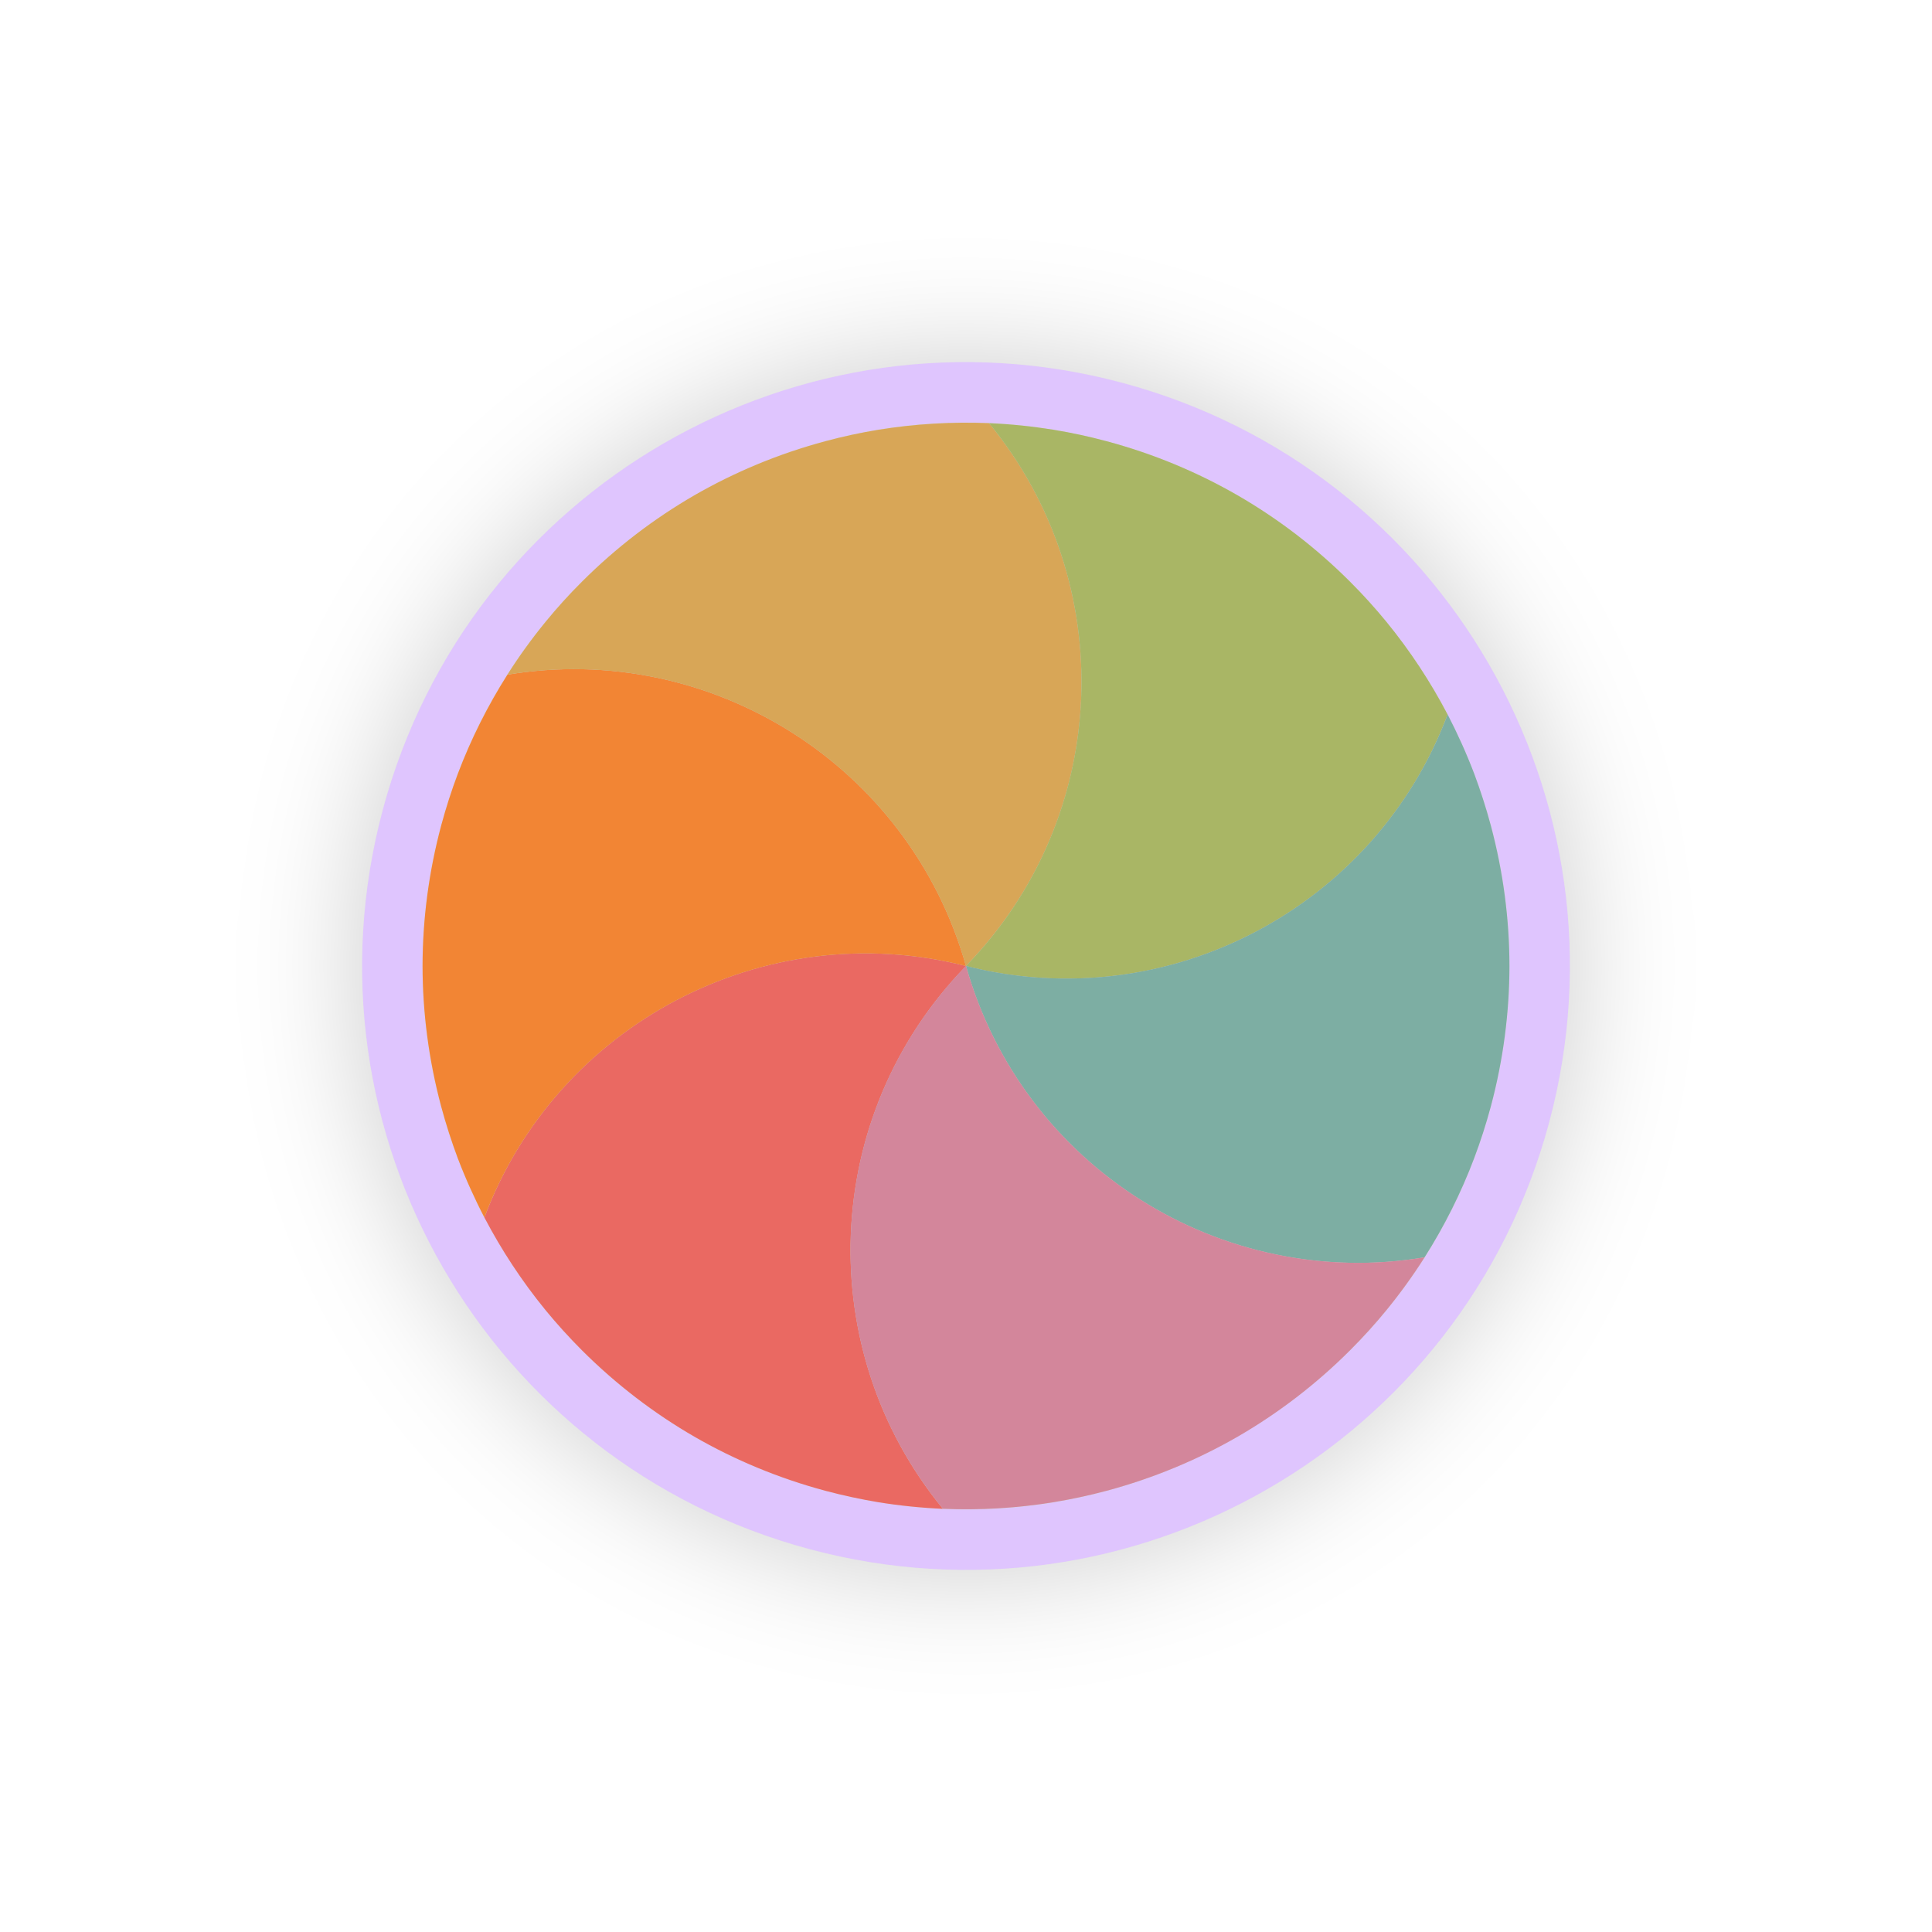
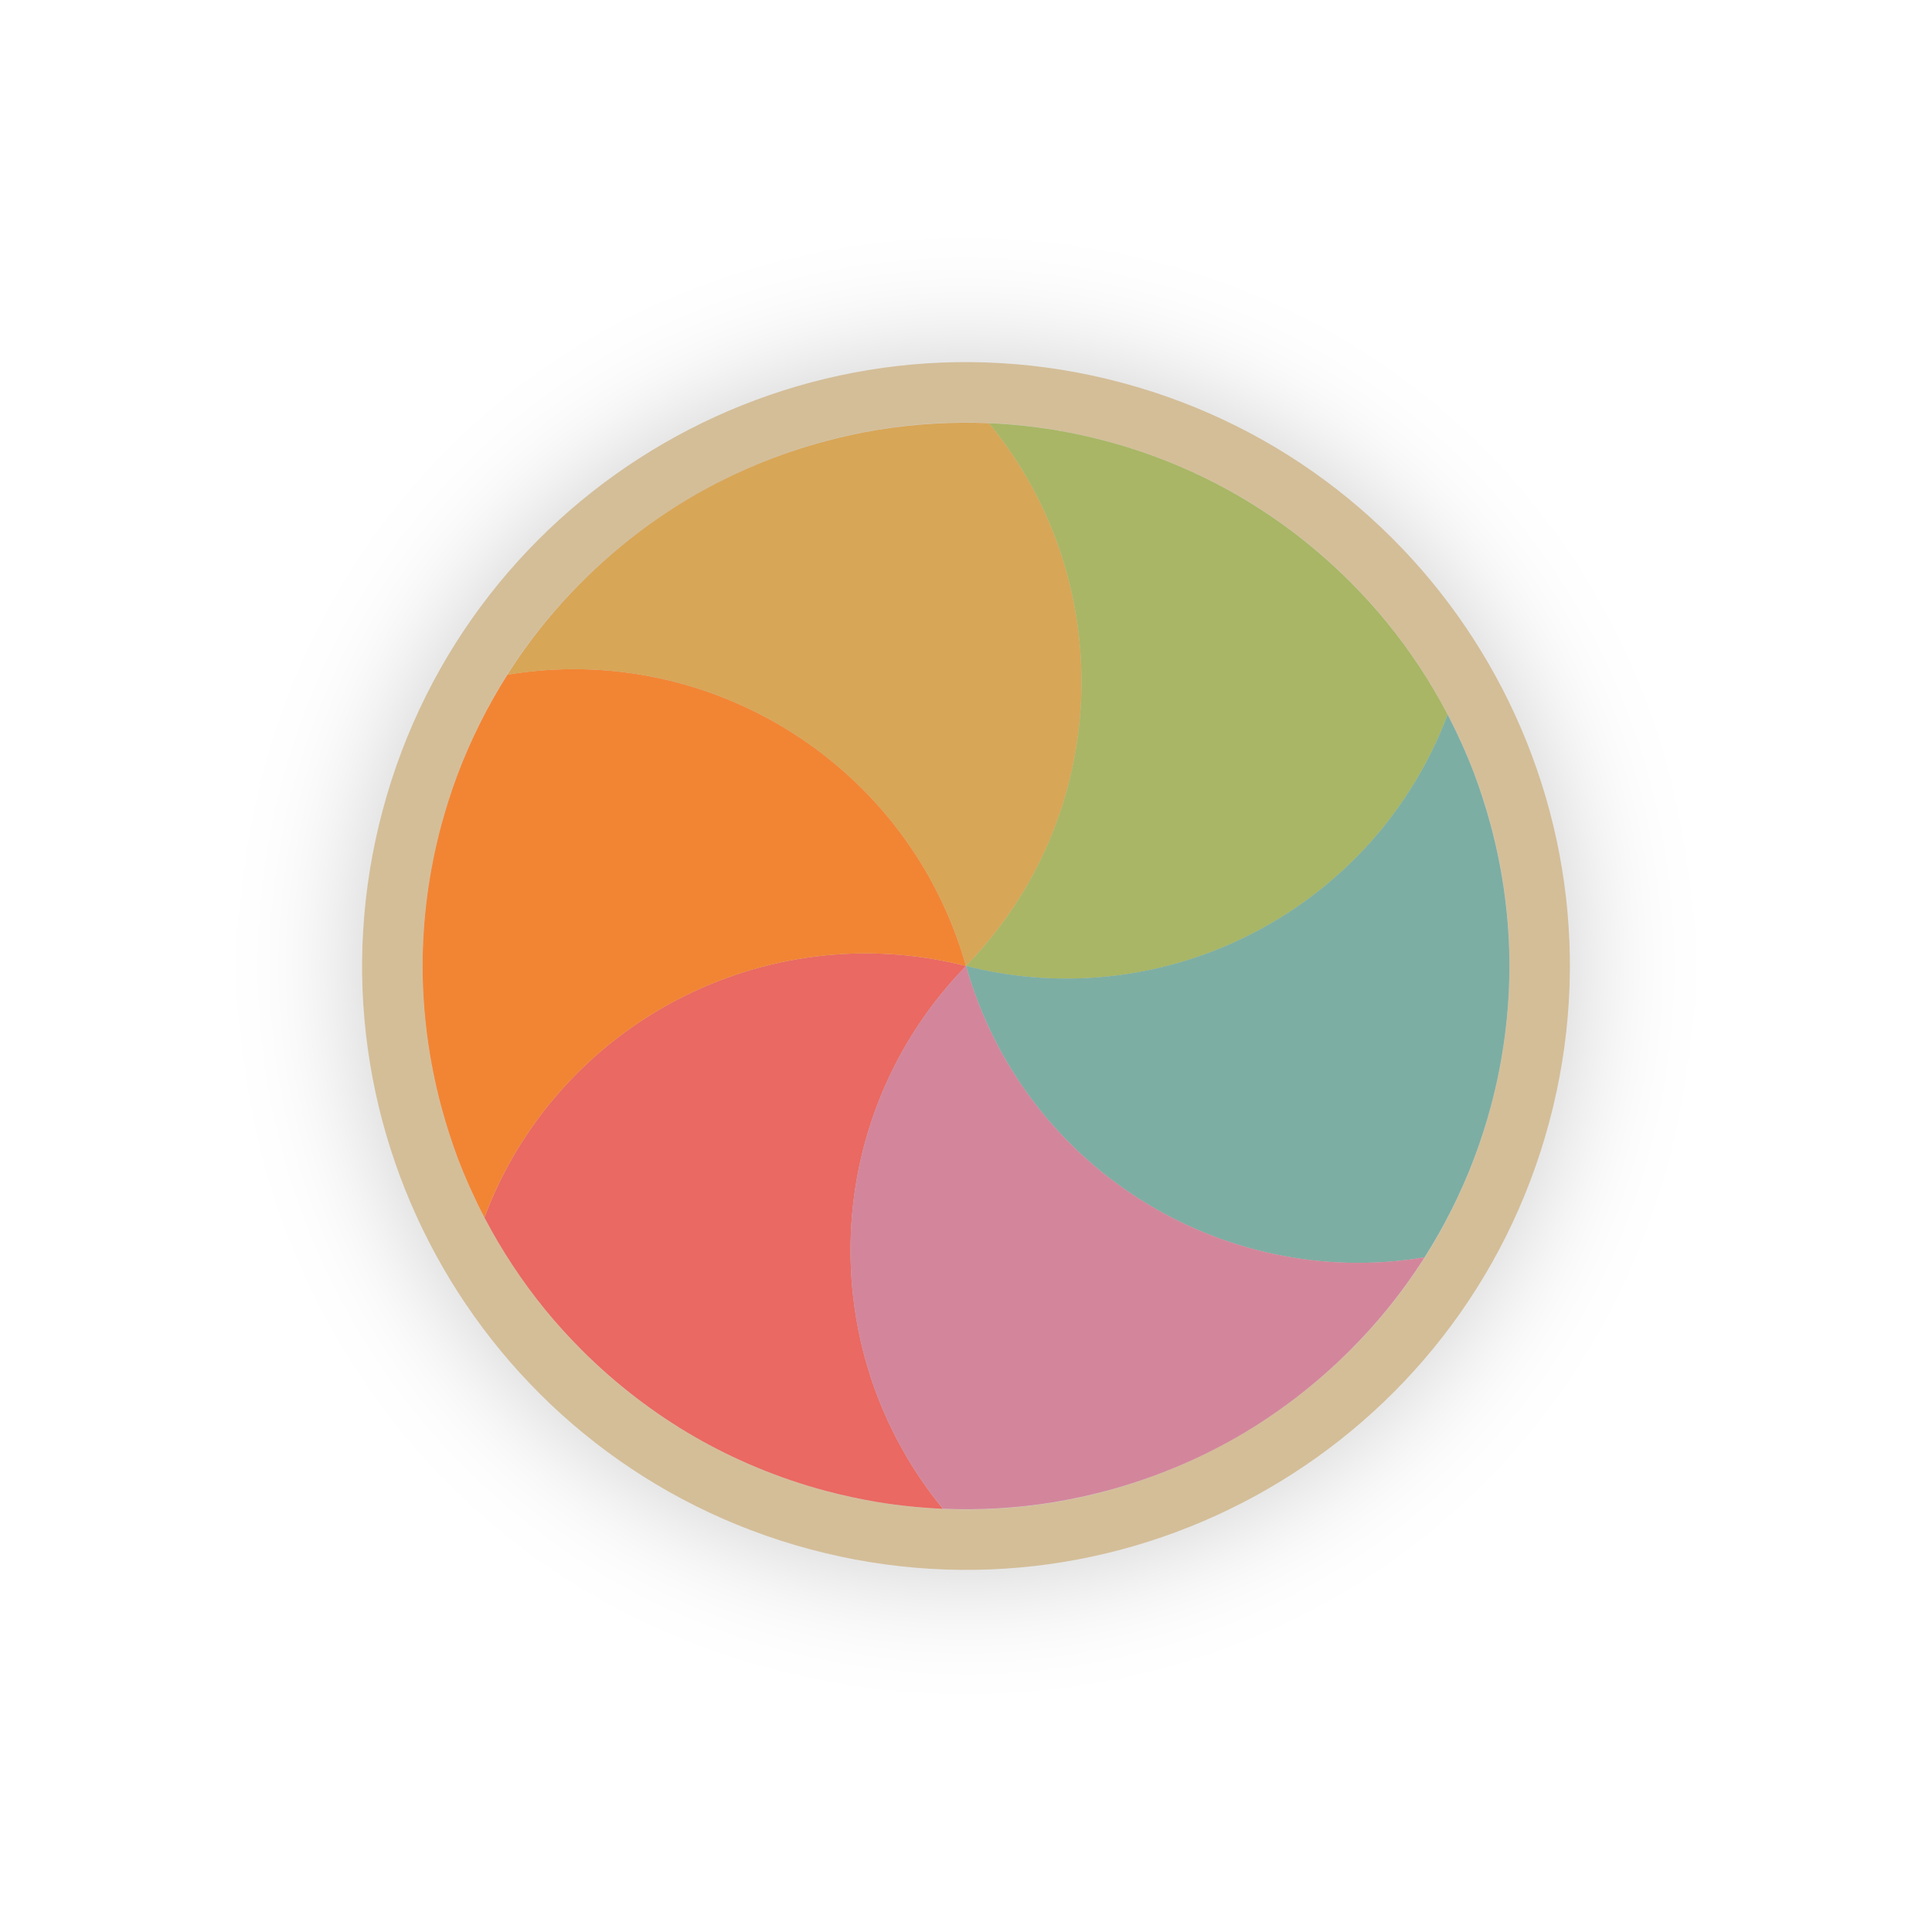
<svg xmlns="http://www.w3.org/2000/svg" width="32" height="32" viewBox="0 0 32 32" fill="none">
  <g filter="url(#filter0_d_182_7433)">
-     <circle cx="16" cy="16" r="9.5" transform="rotate(-165 16 16)" stroke="#DFC5FE" stroke-linejoin="round" />
+     <circle cx="16" cy="16" r="9.5" transform="rotate(-165 16 16)" stroke="#D4BE98" stroke-linejoin="round" />
    <path d="M15.619 24.991C15.262 24.975 14.905 24.939 14.551 24.882C14.258 24.833 13.964 24.77 13.671 24.692C12.893 24.483 12.166 24.179 11.5 23.795C10.834 23.41 10.207 22.932 9.637 22.363C9.423 22.148 9.221 21.926 9.033 21.696C8.645 21.221 8.307 20.707 8.023 20.165C9.218 16.977 12.643 15.147 16.001 16C13.584 18.481 13.457 22.362 15.619 24.991Z" fill="#EA6962" />
    <path d="M8.023 20.165C7.858 19.848 7.711 19.521 7.583 19.186C7.479 18.908 7.387 18.622 7.308 18.329C7.1 17.551 7 16.769 6.999 16C7 15.231 7.1 14.449 7.308 13.671C7.387 13.378 7.479 13.092 7.584 12.814C7.801 12.241 8.077 11.691 8.405 11.174C11.763 10.616 15.06 12.666 16 16C12.643 15.148 9.219 16.978 8.023 20.165Z" fill="#F28534" />
    <path d="M8.404 11.175C8.596 10.872 8.806 10.582 9.033 10.304C9.221 10.074 9.422 9.851 9.637 9.637C10.207 9.067 10.834 8.59 11.499 8.205C12.166 7.821 12.893 7.516 13.671 7.308C13.964 7.229 14.257 7.166 14.55 7.118C15.156 7.02 15.77 6.984 16.382 7.009C18.544 9.638 18.417 13.519 15.999 16C15.059 12.667 11.762 10.616 8.404 11.175Z" fill="#D8A657" />
    <path d="M16.381 7.009C16.738 7.024 17.095 7.061 17.449 7.118C17.742 7.166 18.036 7.229 18.329 7.308C19.107 7.516 19.834 7.821 20.5 8.205C21.166 8.59 21.793 9.067 22.363 9.637C22.577 9.851 22.779 10.074 22.967 10.304C23.355 10.779 23.693 11.292 23.977 11.835C22.782 15.022 19.357 16.853 15.999 16C18.416 13.518 18.544 9.638 16.381 7.009Z" fill="#A9B665" />
    <path d="M23.977 11.834C24.142 12.152 24.289 12.479 24.417 12.814C24.521 13.092 24.613 13.378 24.692 13.671C24.9 14.449 25 15.23 25.001 16C25 16.769 24.9 17.551 24.692 18.329C24.613 18.622 24.521 18.907 24.416 19.185C24.199 19.759 23.923 20.309 23.595 20.826C20.237 21.384 16.94 19.333 16 15.999C19.357 16.852 22.782 15.021 23.977 11.834Z" fill="#7DAEA3" />
    <path d="M23.596 20.825C23.404 21.127 23.194 21.418 22.967 21.696C22.779 21.926 22.578 22.148 22.363 22.363C21.794 22.932 21.166 23.41 20.501 23.795C19.834 24.179 19.107 24.483 18.329 24.692C18.036 24.77 17.743 24.833 17.45 24.881C16.844 24.98 16.23 25.016 15.618 24.99C13.456 22.362 13.583 18.48 16 15.999C16.941 19.333 20.238 21.384 23.596 20.825Z" fill="#D3869B" />
  </g>
  <defs>
    <filter id="filter0_d_182_7433" x="-2" y="-2" width="36" height="36" filterUnits="userSpaceOnUse" color-interpolation-filters="sRGB">
      <feFlood flood-opacity="0" result="BackgroundImageFix" />
      <feColorMatrix in="SourceAlpha" type="matrix" values="0 0 0 0 0 0 0 0 0 0 0 0 0 0 0 0 0 0 127 0" result="hardAlpha" />
      <feOffset />
      <feGaussianBlur stdDeviation="1" />
      <feColorMatrix type="matrix" values="0 0 0 0 0 0 0 0 0 0 0 0 0 0 0 0 0 0 0.2 0" />
      <feBlend mode="normal" in2="BackgroundImageFix" result="effect1_dropShadow_182_7433" />
      <feBlend mode="normal" in="SourceGraphic" in2="effect1_dropShadow_182_7433" result="shape" />
    </filter>
  </defs>
</svg>
